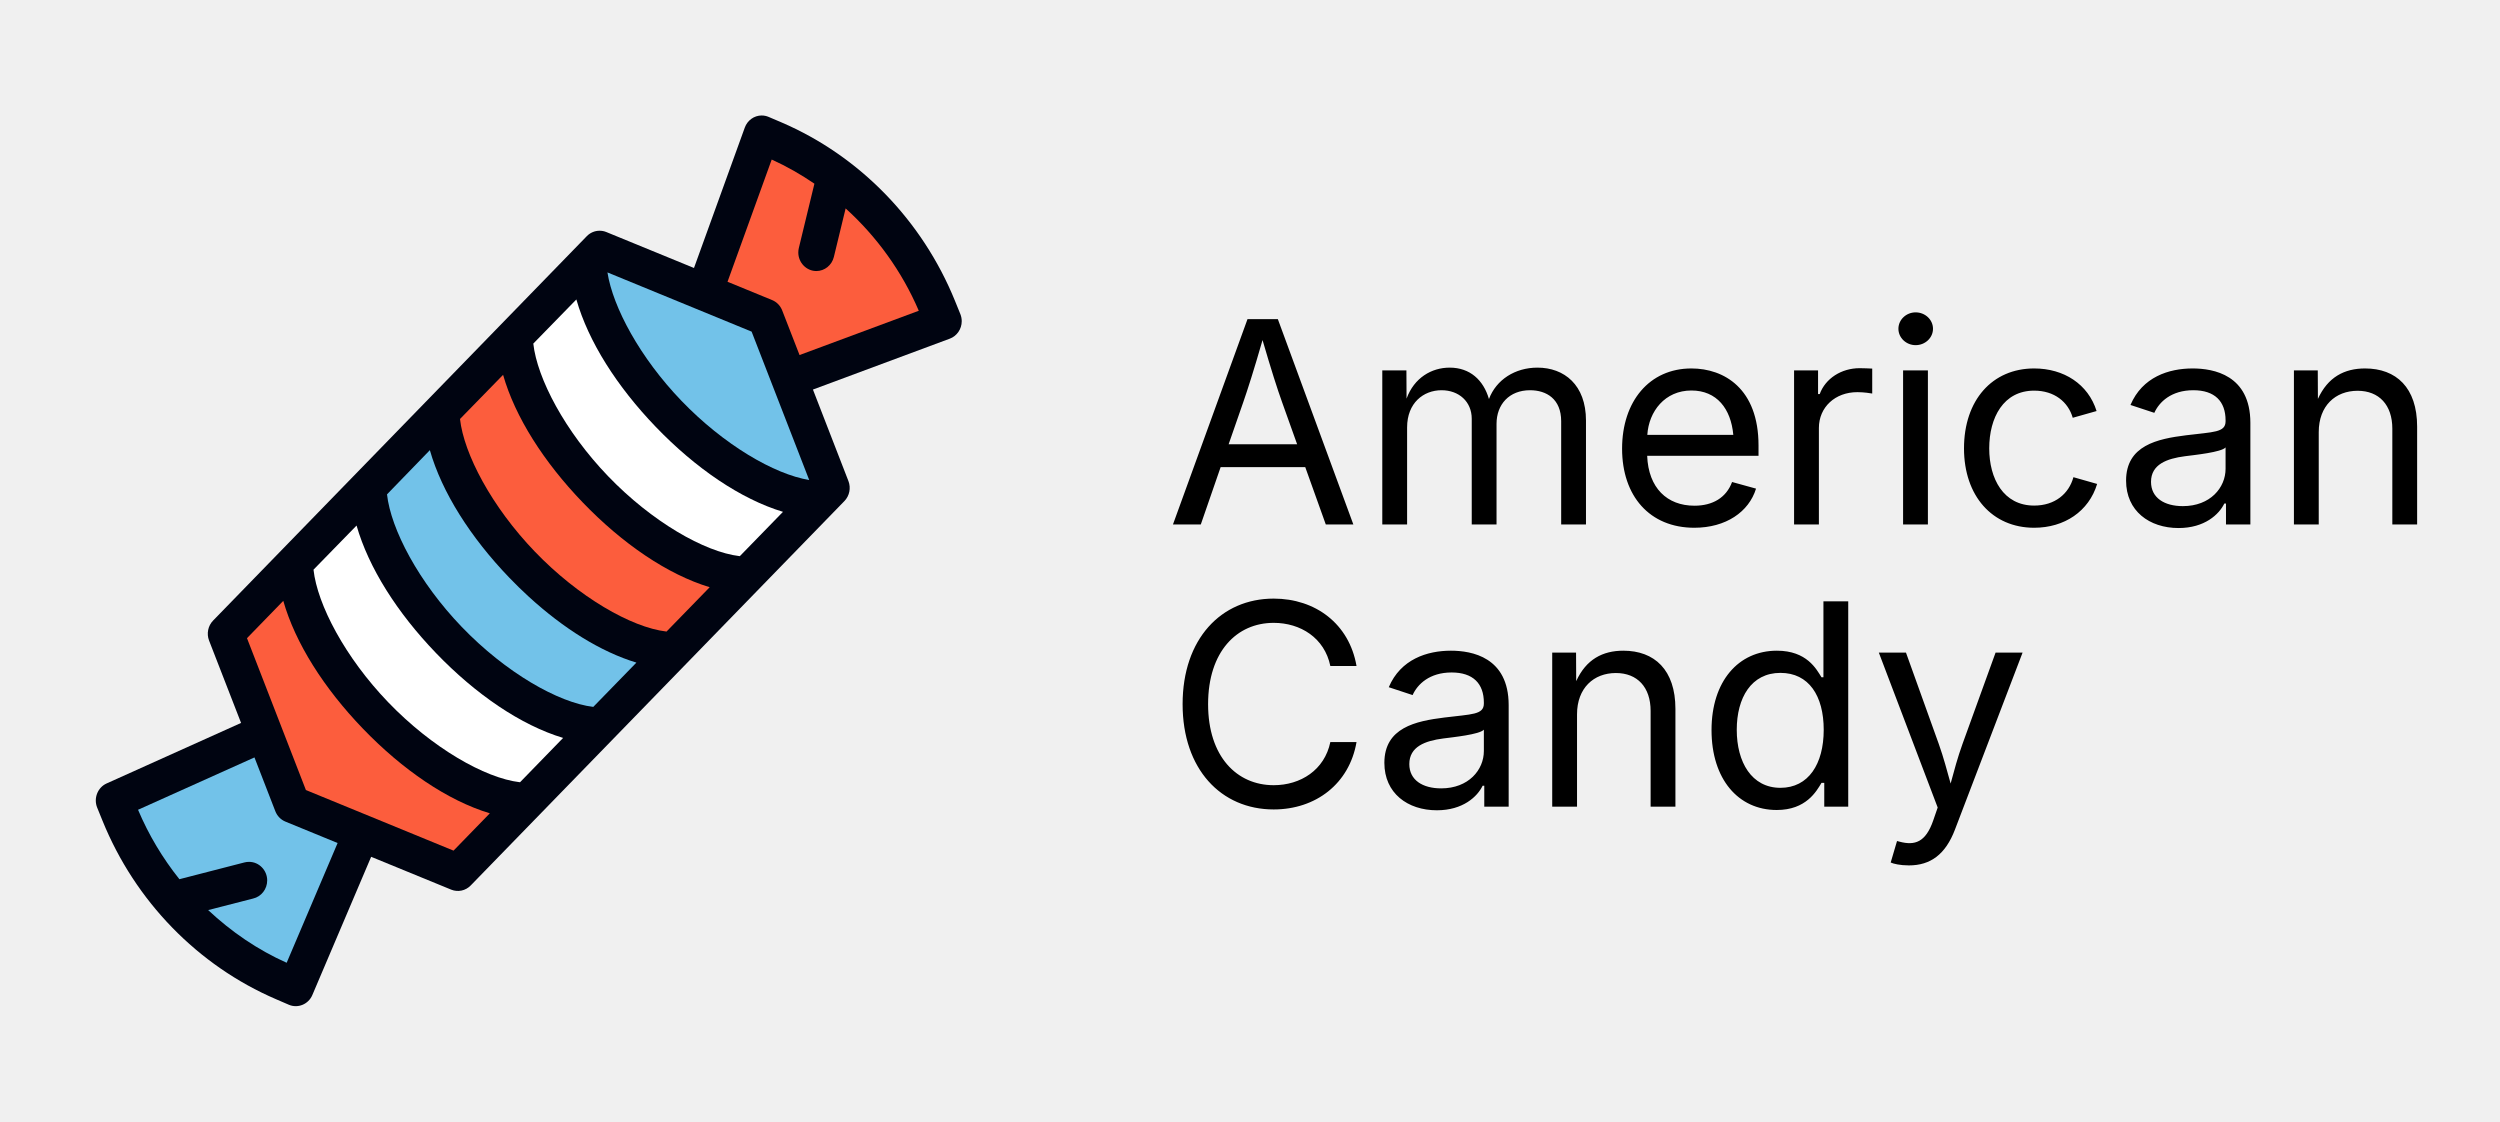
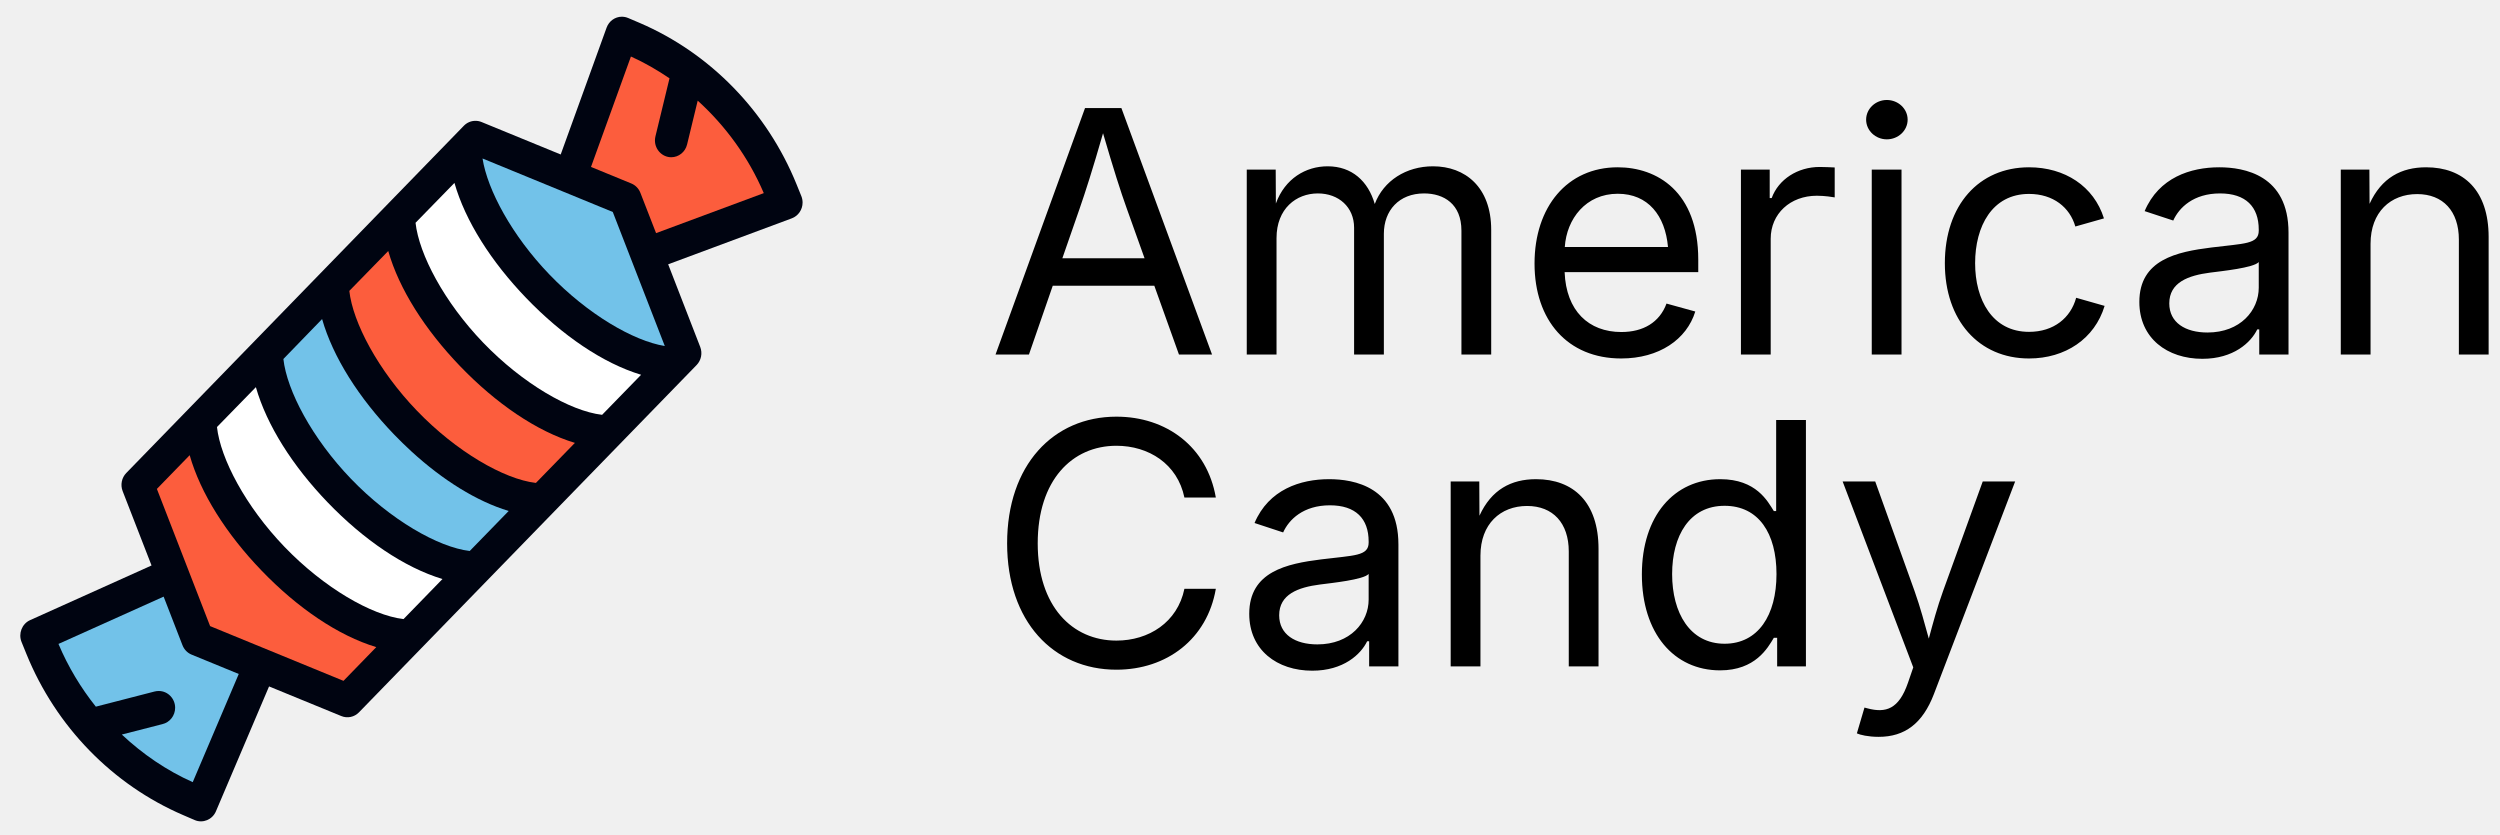
- <svg xmlns="http://www.w3.org/2000/svg" width="100%" height="100%" viewBox="0 0 3334 1496" version="1.1" xml:space="preserve" style="fill-rule:evenodd;clip-rule:evenodd;stroke-linejoin:round;stroke-miterlimit:2;">
-   <rect id="Artboard1" x="0" y="0" width="3333.33" height="1495.83" style="fill:none;" />
-   <g id="Artboard11">
-     <g>
+ <svg xmlns="http://www.w3.org/2000/svg" width="100%" height="100%" viewBox="0 0 15377 5131" version="1.1" xml:space="preserve" style="fill-rule:evenodd;clip-rule:evenodd;stroke-linejoin:round;stroke-miterlimit:2;">
+   <rect id="Artboard2" x="0" y="0" width="15376.9" height="5130.89" style="fill:none;" />
+   <clipPath id="_clip1">
+     <rect x="0" y="0" width="15376.9" height="5130.89" />
+   </clipPath>
+   <g clip-path="url(#_clip1)">
+     <rect id="Artboard1" x="-407.449" y="-538.93" width="13888.9" height="6232.62" style="fill:none;" />
+     <g id="Artboard11">
      <g>
        <g>
-           <path d="M1015.71,154.002c-10,0.043 -18.982,6.495 -22.461,16.138l-67.758,187.249l-116.909,-47.945c-2.99,-1.218 -6.186,-1.807 -9.399,-1.731c-6.203,0.099 -12.133,2.665 -16.544,7.154l-498.459,512.725c-6.803,6.979 -8.917,17.506 -5.362,26.683l42.672,109.814l-179.315,80.718c-11.955,5.367 -17.603,19.807 -12.592,32.191l7.141,17.595c43.569,107.305 127.155,193.182 231.472,237.998l17.01,7.346c12.017,5.165 26.044,-0.596 31.294,-12.857l78.47,-184.442l106.763,43.787c8.923,3.658 19.152,1.483 25.935,-5.508l498.466,-512.729c6.761,-6.962 8.871,-17.433 5.356,-26.583l-47.362,-122.093l182.505,-67.861c9.533,-3.522 15.933,-12.874 15.933,-23.296c-0,-3.25 -0.624,-6.471 -1.835,-9.474l-7.141,-17.592c-43.565,-107.301 -127.155,-193.28 -231.472,-238.097l-17.009,-7.25c-2.977,-1.285 -6.17,-1.94 -9.399,-1.93l-0,-0.01Z" style="fill:#000411;" />
-           <path d="M1029.15,212.776c19.996,9.027 38.931,19.922 56.951,32.191l-20.773,85.743c-0.476,1.96 -0.716,3.976 -0.716,5.996c0,13.582 10.866,24.759 24.069,24.759c11.013,-0 20.688,-7.777 23.353,-18.767l15.697,-64.766c41.373,37.491 75.03,83.837 97.553,136.493l-159.014,59.062l-23.12,-59.446c-2.422,-6.29 -7.246,-11.289 -13.344,-13.824l-59.583,-24.461l58.927,-162.98Z" style="fill:#fc5d3d;" />
-           <path d="M810.089,363.289l192.275,78.977l76.786,197.879c-46.496,-7.594 -113.89,-46.913 -170.388,-105.657c-55.219,-57.423 -91.404,-124.681 -98.673,-171.199Z" style="fill:#72c2e9;" />
-           <path d="M768.64,399.346c16.051,56.274 54.268,116.23 105.916,169.942c53.125,55.245 113.263,96.288 169.631,113.293l-57.513,59.065l-0.483,0c-46.542,-5.531 -116.807,-45.829 -175.272,-106.626c-57.388,-59.677 -94.56,-130.216 -99.709,-176.808l57.43,-58.866Z" style="fill:#fff;" />
-           <path d="M670.903,499.878c16.071,56.281 54.353,116.226 106.007,169.942c53.109,55.228 113.205,96.277 169.536,113.296l-57.513,59.069c-0.161,-0.004 -0.321,-0.004 -0.482,-0c-46.549,-5.539 -116.808,-45.837 -175.272,-106.626c-57.395,-59.685 -94.564,-130.22 -99.713,-176.808l57.437,-58.873Z" style="fill:#fc5d3d;" />
-           <path d="M573.258,600.317c16.077,56.294 54.273,116.336 105.912,170.041c8.493,8.832 17.167,17.304 25.975,25.371c46.256,42.367 96.234,73.621 143.567,87.922l-57.516,59.066c-46.542,-5.532 -116.906,-45.83 -175.367,-106.627c-57.392,-59.677 -94.561,-130.216 -99.71,-176.808l57.139,-58.965Z" style="fill:#72c2e9;" />
-           <path d="M475.517,700.855c16.077,56.288 54.267,116.329 105.916,170.035c53.102,55.218 113.197,96.198 169.538,113.201l-57.417,59.065c-0.161,-0.004 -0.322,-0.004 -0.483,-0c-46.545,-5.536 -116.902,-45.834 -175.364,-106.627c-57.434,-59.72 -94.508,-130.223 -99.617,-176.807l57.427,-58.867Z" style="fill:#fff;" />
-           <path d="M377.783,801.291c16.032,56.327 54.231,116.395 105.916,170.137c53.092,55.222 113.191,96.192 169.535,113.198l-48.399,49.785l-196.889,-80.818l-78.565,-202.52l48.402,-49.782Z" style="fill:#fc5d3d;" />
-           <path d="M339.347,1010.09l27.816,71.731c2.422,6.286 7.247,11.289 13.344,13.824l69.731,28.613l-67.946,159.692c-38.764,-17.323 -73.895,-41.39 -104.694,-70.277l59.866,-15.367c10.98,-2.5 18.866,-12.597 18.866,-24.167c0,-13.576 -10.862,-24.749 -24.062,-24.749l-0.068,0c-2.153,-0.029 -4.303,0.236 -6.39,0.792l-86.553,22.329c-22.303,-27.947 -40.976,-59.002 -55.166,-92.61l155.256,-69.811Z" style="fill:#72c2e9;" />
-         </g>
-         <g>
-           <text x="1554.7px" y="699.413px" style="font-family:'Inter-Regular_Medium', 'Inter', sans-serif;font-size:376.396px;">American</text>
-           <text x="1554.7px" y="1075.81px" style="font-family:'Inter-Regular_Medium', 'Inter', sans-serif;font-size:376.396px;">Candy</text>
+           <g>
+             <path d="M3824.68,102.745c-41.667,0.179 -79.092,27.063 -93.588,67.242l-282.325,780.204l-487.12,-199.771c-12.459,-5.075 -25.775,-7.529 -39.163,-7.212c-25.846,0.412 -50.554,11.104 -68.933,29.808l-2076.91,2136.35c-28.346,29.079 -37.154,72.942 -22.341,111.179l177.8,457.559l-747.146,336.325c-49.813,22.362 -73.346,82.529 -52.467,134.129l29.754,73.312c181.538,447.105 529.813,804.925 964.467,991.659l70.875,30.608c50.071,21.521 108.517,-2.483 130.392,-53.571l326.958,-768.508l444.846,182.446c37.179,15.241 79.8,6.179 108.062,-22.95l2076.94,-2136.37c28.171,-29.008 36.962,-72.638 22.317,-110.763l-197.342,-508.72l760.437,-282.755c39.721,-14.675 66.388,-53.641 66.388,-97.066c-0,-13.542 -2.6,-26.963 -7.646,-39.475l-29.754,-73.3c-181.521,-447.088 -529.813,-805.334 -964.467,-992.071l-70.871,-30.208c-12.404,-5.355 -25.708,-8.084 -39.162,-8.042l-0,-0.042Z" style="fill:#000411;" />
+             <path d="M3880.68,347.637c83.317,37.612 162.212,83.008 237.296,134.129l-86.554,357.263c-1.984,8.166 -2.984,16.566 -2.984,24.983c0,56.592 45.275,103.162 100.288,103.162c45.887,0 86.2,-32.404 97.304,-78.195l65.404,-269.859c172.388,156.213 312.625,349.321 406.471,568.721l-662.558,246.092l-96.334,-247.692c-10.091,-26.208 -30.191,-47.037 -55.6,-57.6l-248.262,-101.921l245.529,-679.083Z" style="fill:#fc5d3d;" />
+             <path d="M2967.92,974.774l801.146,329.071l319.941,824.496c-193.733,-31.642 -474.541,-195.471 -709.95,-440.237c-230.079,-239.263 -380.85,-519.505 -411.137,-713.33Z" style="fill:#72c2e9;" />
+             <path d="M2795.22,1125.01c66.879,234.475 226.116,484.292 441.316,708.092c221.354,230.187 471.929,401.2 706.796,472.054l-239.637,246.104l-2.013,-0c-193.925,-23.046 -486.696,-190.954 -730.3,-444.275c-239.117,-248.654 -394,-542.567 -415.454,-736.7l239.292,-245.275Z" style="fill:#fff;" />
+             <path d="M2387.98,1543.89c66.963,234.504 226.471,484.275 441.696,708.092c221.287,230.117 471.687,401.154 706.4,472.067l-239.638,246.12c-0.67,-0.016 -1.337,-0.016 -2.008,0c-193.954,-23.079 -486.7,-190.987 -730.3,-444.275c-239.146,-248.687 -394.017,-542.583 -415.471,-736.7l239.321,-245.304Z" style="fill:#fc5d3d;" />
+             <path d="M1981.13,1962.39c66.987,234.558 226.137,484.733 441.3,708.504c35.387,36.8 71.529,72.1 108.229,105.713c192.733,176.529 400.975,306.754 598.196,366.341l-239.65,246.109c-193.925,-23.05 -487.108,-190.959 -730.696,-444.279c-239.133,-248.655 -394.004,-542.567 -415.458,-736.7l238.079,-245.688Z" style="fill:#72c2e9;" />
+             <path d="M1573.87,2381.3c66.987,234.534 226.112,484.705 441.316,708.48c221.259,230.075 471.655,400.825 706.409,471.67l-239.238,246.105c-0.671,-0.017 -1.341,-0.017 -2.012,-0c-193.938,-23.067 -487.092,-190.975 -730.684,-444.28c-239.308,-248.833 -393.783,-542.595 -415.07,-736.695l239.279,-245.28Z" style="fill:#fff;" />
+             <path d="M1166.65,2799.78c66.8,234.696 225.962,484.979 441.316,708.904c221.217,230.092 471.63,400.8 706.396,471.658l-201.662,207.438l-820.371,-336.742l-327.354,-843.833l201.675,-207.425Z" style="fill:#fc5d3d;" />
+             <path d="M1006.5,3669.78l115.9,298.879c10.091,26.191 30.196,47.037 55.6,57.6l290.546,119.221l-283.109,665.383c-161.516,-72.179 -307.896,-172.458 -436.225,-292.821l249.442,-64.029c45.75,-10.417 78.608,-52.488 78.608,-100.696c0,-56.567 -45.258,-103.121 -100.258,-103.121l-0.283,0c-8.971,-0.121 -17.93,0.984 -26.625,3.3l-360.638,93.038c-92.929,-116.446 -170.733,-245.842 -229.858,-385.875l646.9,-290.879Z" style="fill:#72c2e9;" />
+           </g>
+           <g>
+             <text x="6070.47px" y="2180.52px" style="font-family:'Inter-Regular_Medium', 'Inter', sans-serif;font-size:2083.33px;">American</text>
+             <text x="6070.47px" y="4098.84px" style="font-family:'Inter-Regular_Medium', 'Inter', sans-serif;font-size:2083.33px;">Candy</text>
+           </g>
        </g>
      </g>
    </g>
  </g>
</svg>
